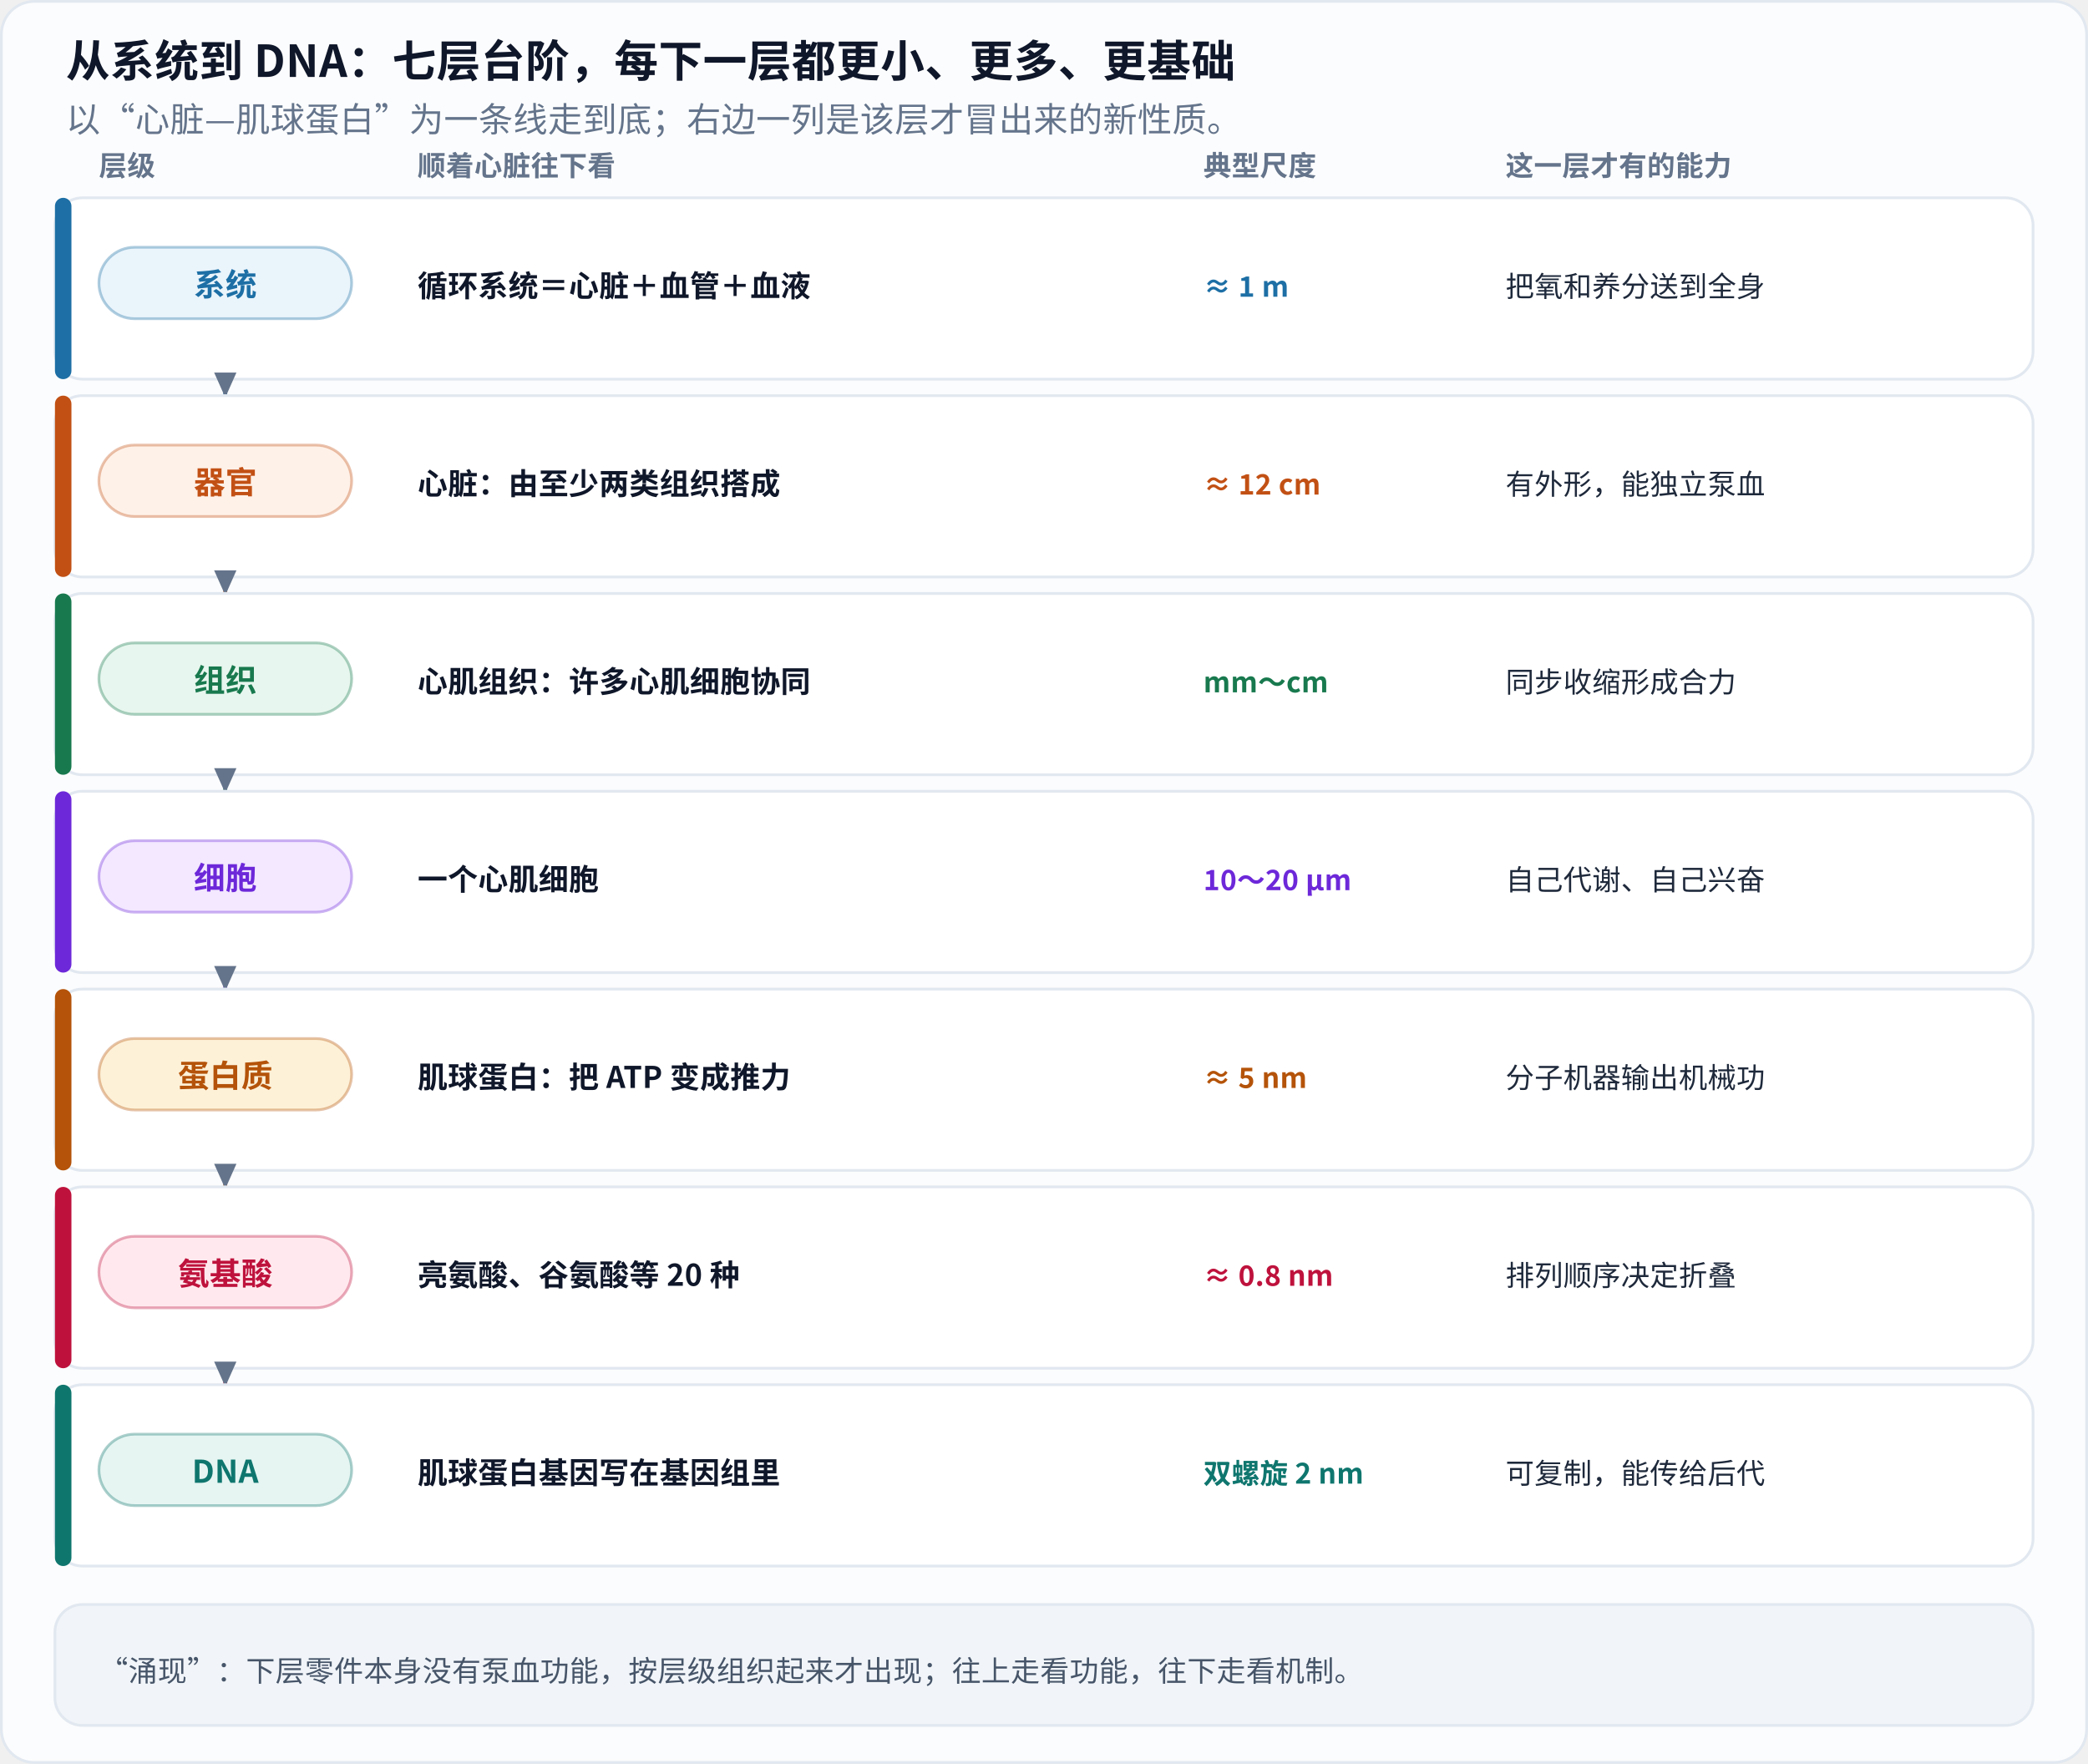
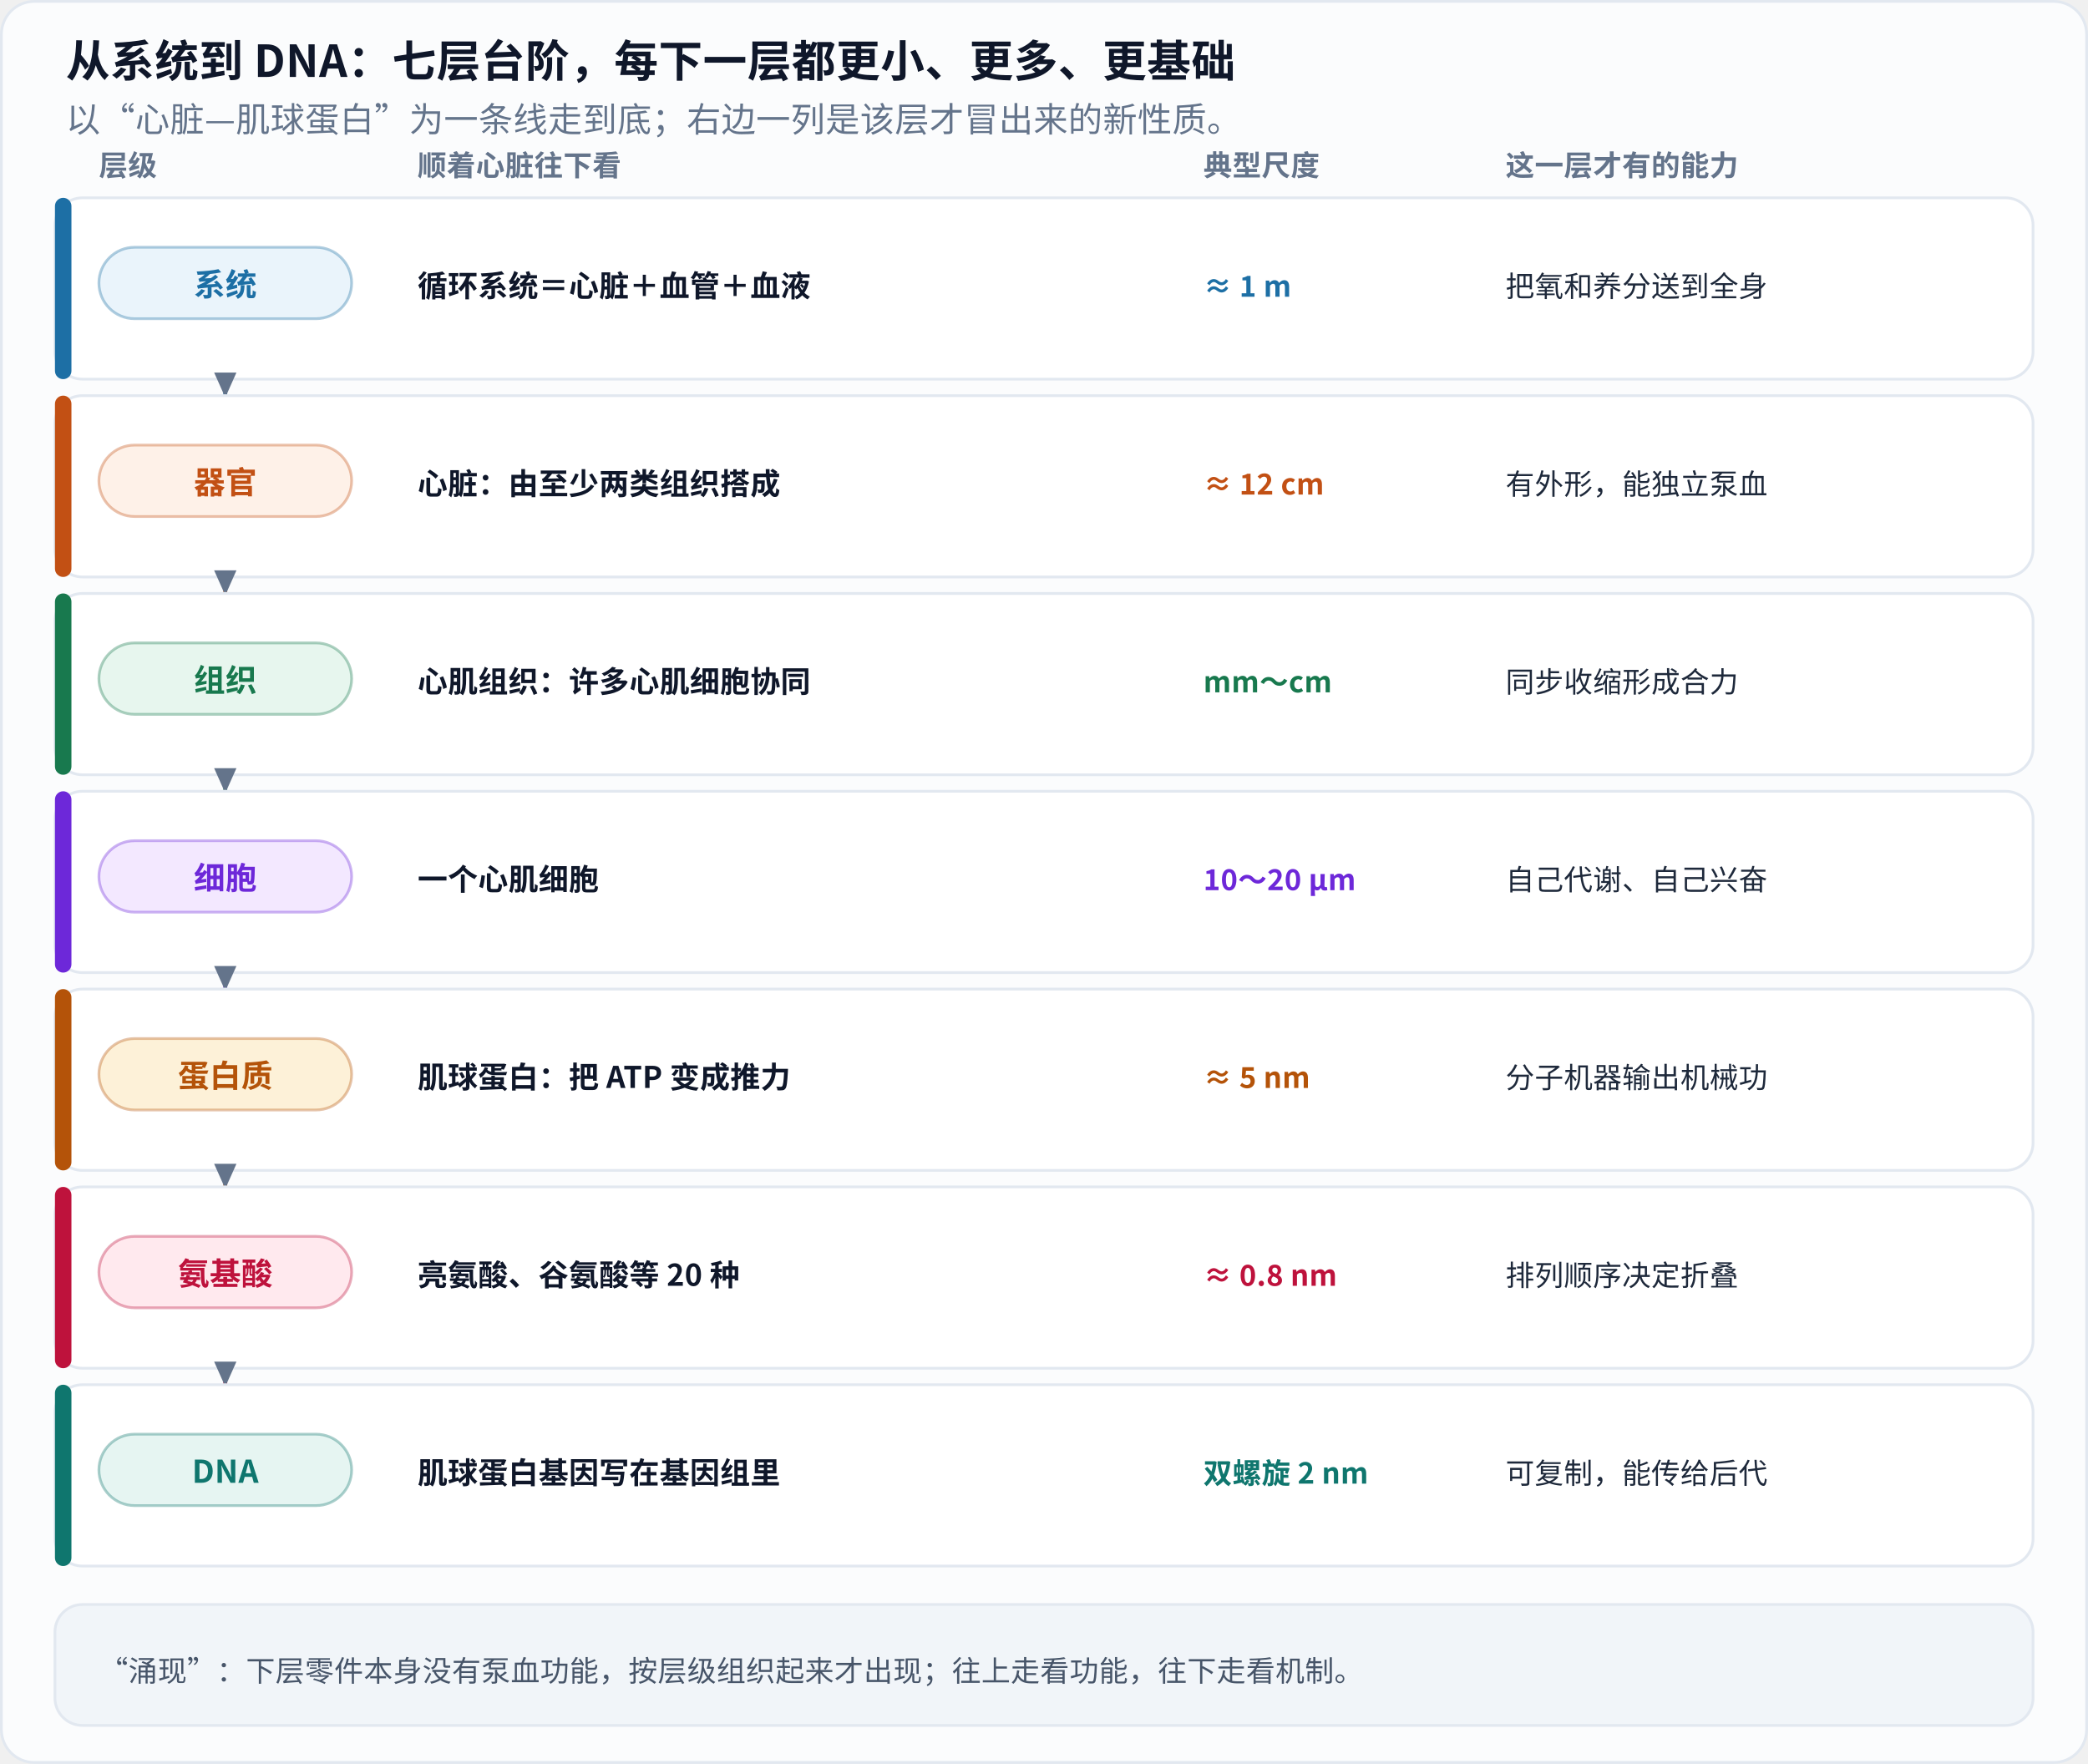
<svg xmlns="http://www.w3.org/2000/svg" width="760" height="642" viewBox="0 0 760 642" role="img" aria-labelledby="title desc" lang="zh-CN">
  <defs>
    <marker id="arr-blue" markerWidth="7" markerHeight="7" refX="6" refY="3.5" orient="auto">
      <path d="M0,0.6 L6.5,3.5 L0,6.4 Z" fill="#1d6fa5" />
    </marker>
    <marker id="arr-orange" markerWidth="7" markerHeight="7" refX="6" refY="3.5" orient="auto">
      <path d="M0,0.6 L6.5,3.5 L0,6.4 Z" fill="#c25014" />
    </marker>
    <marker id="arr-green" markerWidth="7" markerHeight="7" refX="6" refY="3.5" orient="auto">
      <path d="M0,0.6 L6.5,3.5 L0,6.4 Z" fill="#18794e" />
    </marker>
    <marker id="arr-muted" markerWidth="7" markerHeight="7" refX="6" refY="3.5" orient="auto">
      <path d="M0,0.6 L6.5,3.5 L0,6.4 Z" fill="#64748b" />
    </marker>
  </defs>
  <style>
  text {
    font-family: "PingFang SC", "Hiragino Sans GB", "Microsoft YaHei", "Noto Sans CJK SC", system-ui, sans-serif;
    letter-spacing: 0.01em;
  }
  .mono {
    font-family: ui-monospace, "Cascadia Mono", "Consolas", monospace;
  }
  .halo {
    paint-order: stroke;
    stroke: #ffffff;
    stroke-width: 3.5px;
    stroke-linejoin: round;
  }
</style>
  <rect x="0.5" y="0.5" width="759" height="641" rx="12" fill="#fbfcfd" stroke="#e2e8f0" stroke-width="1" />
  <text x="24" y="28" font-size="16" fill="#0f172a" text-anchor="start" font-weight="700">从系统到 DNA：七层台阶，每下一层都更小、更多、更基础</text>
  <text x="24" y="48" font-size="12.5" fill="#64748b" text-anchor="start">以“心脏—肌球蛋白”为一条线走到底；右边一列是该层才冒出来的新性质。</text>
-   <text x="36" y="64" font-size="10.2" fill="#64748b" text-anchor="start" font-weight="600">层级</text>
-   <text x="152" y="64" font-size="10.2" fill="#64748b" text-anchor="start" font-weight="600">顺着心脏往下看</text>
-   <text x="438" y="64" font-size="10.2" fill="#64748b" text-anchor="start" font-weight="600">典型尺度</text>
-   <text x="548" y="64" font-size="10.2" fill="#64748b" text-anchor="start" font-weight="600">这一层才有的能力</text>
+   <text x="36" y="64" font-size="10.5" fill="#64748b" text-anchor="start" font-weight="600">层级</text>
+   <text x="152" y="64" font-size="10.5" fill="#64748b" text-anchor="start" font-weight="600">顺着心脏往下看</text>
+   <text x="438" y="64" font-size="10.5" fill="#64748b" text-anchor="start" font-weight="600">典型尺度</text>
+   <text x="548" y="64" font-size="10.5" fill="#64748b" text-anchor="start" font-weight="600">这一层才有的能力</text>
  <rect x="20" y="72" width="720" height="66" rx="10" fill="#ffffff" stroke="#e2e8f0" stroke-width="1" />
  <rect x="20" y="72" width="6" height="66" rx="3" fill="#1d6fa5" />
  <rect x="36.0" y="90.0" width="92" height="26" rx="13.0" fill="#eaf4fb" stroke="#1d6fa5" stroke-width="1" stroke-opacity="0.35" />
  <text x="82.0" y="107.7" font-size="11.4" fill="#1d6fa5" text-anchor="middle" font-weight="600">系统</text>
  <text x="152" y="108" font-size="10.9" fill="#0f172a" text-anchor="start" font-weight="600">循环系统＝心脏＋血管＋血液</text>
-   <text x="438" y="108" font-size="10.2" fill="#1d6fa5" text-anchor="start" font-weight="700">≈ 1 m</text>
-   <text x="548" y="108" font-size="10.4" fill="#1e293b" text-anchor="start">把氧和养分送到全身</text>
+   <text x="438" y="108" font-size="10.5" fill="#1d6fa5" text-anchor="start" font-weight="700">≈ 1 m</text>
+   <text x="548" y="108" font-size="10.5" fill="#1e293b" text-anchor="start">把氧和养分送到全身</text>
  <line x1="82.0" y1="138.0" x2="82.0" y2="144.0" stroke="#1d6fa5" stroke-width="1.4" stroke-linecap="round" marker-end="url(#arr-muted)" />
  <rect x="20" y="144" width="720" height="66" rx="10" fill="#ffffff" stroke="#e2e8f0" stroke-width="1" />
  <rect x="20" y="144" width="6" height="66" rx="3" fill="#c25014" />
  <rect x="36.0" y="162.0" width="92" height="26" rx="13.0" fill="#fef1e8" stroke="#c25014" stroke-width="1" stroke-opacity="0.35" />
  <text x="82.0" y="179.7" font-size="11.4" fill="#c25014" text-anchor="middle" font-weight="600">器官</text>
  <text x="152" y="180" font-size="10.9" fill="#0f172a" text-anchor="start" font-weight="600">心脏：由至少两类组织搭成</text>
-   <text x="438" y="180" font-size="10.2" fill="#c25014" text-anchor="start" font-weight="700">≈ 12 cm</text>
-   <text x="548" y="180" font-size="10.4" fill="#1e293b" text-anchor="start">有外形，能独立泵血</text>
+   <text x="438" y="180" font-size="10.5" fill="#c25014" text-anchor="start" font-weight="700">≈ 12 cm</text>
+   <text x="548" y="180" font-size="10.5" fill="#1e293b" text-anchor="start">有外形，能独立泵血</text>
  <line x1="82.0" y1="210.0" x2="82.0" y2="216.0" stroke="#c25014" stroke-width="1.4" stroke-linecap="round" marker-end="url(#arr-muted)" />
  <rect x="20" y="216" width="720" height="66" rx="10" fill="#ffffff" stroke="#e2e8f0" stroke-width="1" />
  <rect x="20" y="216" width="6" height="66" rx="3" fill="#18794e" />
  <rect x="36.0" y="234.0" width="92" height="26" rx="13.0" fill="#e7f6ee" stroke="#18794e" stroke-width="1" stroke-opacity="0.35" />
  <text x="82.0" y="251.7" font-size="11.4" fill="#18794e" text-anchor="middle" font-weight="600">组织</text>
  <text x="152" y="252" font-size="10.9" fill="#0f172a" text-anchor="start" font-weight="600">心肌组织：许多心肌细胞协同</text>
-   <text x="438" y="252" font-size="10.2" fill="#18794e" text-anchor="start" font-weight="700">mm～cm</text>
-   <text x="548" y="252" font-size="10.4" fill="#1e293b" text-anchor="start">同步收缩形成合力</text>
+   <text x="438" y="252" font-size="10.5" fill="#18794e" text-anchor="start" font-weight="700">mm～cm</text>
+   <text x="548" y="252" font-size="10.5" fill="#1e293b" text-anchor="start">同步收缩形成合力</text>
  <line x1="82.0" y1="282.0" x2="82.0" y2="288.0" stroke="#18794e" stroke-width="1.4" stroke-linecap="round" marker-end="url(#arr-muted)" />
  <rect x="20" y="288" width="720" height="66" rx="10" fill="#ffffff" stroke="#e2e8f0" stroke-width="1" />
  <rect x="20" y="288" width="6" height="66" rx="3" fill="#6d28d9" />
  <rect x="36.0" y="306.0" width="92" height="26" rx="13.0" fill="#f3e8ff" stroke="#6d28d9" stroke-width="1" stroke-opacity="0.35" />
  <text x="82.0" y="323.7" font-size="11.4" fill="#6d28d9" text-anchor="middle" font-weight="600">细胞</text>
  <text x="152" y="324" font-size="10.9" fill="#0f172a" text-anchor="start" font-weight="600">一个心肌细胞</text>
-   <text x="438" y="324" font-size="10.2" fill="#6d28d9" text-anchor="start" font-weight="700">10～20 µm</text>
-   <text x="548" y="324" font-size="10.4" fill="#1e293b" text-anchor="start">自己代谢、自己兴奋</text>
+   <text x="438" y="324" font-size="10.5" fill="#6d28d9" text-anchor="start" font-weight="700">10～20 µm</text>
+   <text x="548" y="324" font-size="10.5" fill="#1e293b" text-anchor="start">自己代谢、自己兴奋</text>
  <line x1="82.0" y1="354.0" x2="82.0" y2="360.0" stroke="#6d28d9" stroke-width="1.4" stroke-linecap="round" marker-end="url(#arr-muted)" />
  <rect x="20" y="360" width="720" height="66" rx="10" fill="#ffffff" stroke="#e2e8f0" stroke-width="1" />
  <rect x="20" y="360" width="6" height="66" rx="3" fill="#b45309" />
  <rect x="36.0" y="378.0" width="92" height="26" rx="13.0" fill="#fdf1d8" stroke="#b45309" stroke-width="1" stroke-opacity="0.35" />
  <text x="82.0" y="395.7" font-size="11.4" fill="#b45309" text-anchor="middle" font-weight="600">蛋白质</text>
  <text x="152" y="396" font-size="10.9" fill="#0f172a" text-anchor="start" font-weight="600">肌球蛋白：把 ATP 变成推力</text>
-   <text x="438" y="396" font-size="10.2" fill="#b45309" text-anchor="start" font-weight="700">≈ 5 nm</text>
-   <text x="548" y="396" font-size="10.4" fill="#1e293b" text-anchor="start">分子机器输出机械功</text>
+   <text x="438" y="396" font-size="10.5" fill="#b45309" text-anchor="start" font-weight="700">≈ 5 nm</text>
+   <text x="548" y="396" font-size="10.5" fill="#1e293b" text-anchor="start">分子机器输出机械功</text>
  <line x1="82.0" y1="426.0" x2="82.0" y2="432.0" stroke="#b45309" stroke-width="1.4" stroke-linecap="round" marker-end="url(#arr-muted)" />
  <rect x="20" y="432" width="720" height="66" rx="10" fill="#ffffff" stroke="#e2e8f0" stroke-width="1" />
  <rect x="20" y="432" width="6" height="66" rx="3" fill="#be123c" />
  <rect x="36.0" y="450.0" width="92" height="26" rx="13.0" fill="#ffe9ee" stroke="#be123c" stroke-width="1" stroke-opacity="0.35" />
  <text x="82.0" y="467.7" font-size="11.4" fill="#be123c" text-anchor="middle" font-weight="600">氨基酸</text>
  <text x="152" y="468" font-size="10.9" fill="#0f172a" text-anchor="start" font-weight="600">亮氨酸、谷氨酸等 20 种</text>
-   <text x="438" y="468" font-size="10.2" fill="#be123c" text-anchor="start" font-weight="700">≈ 0.8 nm</text>
-   <text x="548" y="468" font-size="10.4" fill="#1e293b" text-anchor="start">排列顺序决定折叠</text>
+   <text x="438" y="468" font-size="10.5" fill="#be123c" text-anchor="start" font-weight="700">≈ 0.8 nm</text>
+   <text x="548" y="468" font-size="10.5" fill="#1e293b" text-anchor="start">排列顺序决定折叠</text>
  <line x1="82.0" y1="498.0" x2="82.0" y2="504.0" stroke="#be123c" stroke-width="1.4" stroke-linecap="round" marker-end="url(#arr-muted)" />
  <rect x="20" y="504" width="720" height="66" rx="10" fill="#ffffff" stroke="#e2e8f0" stroke-width="1" />
  <rect x="20" y="504" width="6" height="66" rx="3" fill="#0f766e" />
  <rect x="36.0" y="522.0" width="92" height="26" rx="13.0" fill="#e6f5f2" stroke="#0f766e" stroke-width="1" stroke-opacity="0.35" />
  <text x="82.0" y="539.7" font-size="11.4" fill="#0f766e" text-anchor="middle" font-weight="600">DNA</text>
  <text x="152" y="540" font-size="10.9" fill="#0f172a" text-anchor="start" font-weight="600">肌球蛋白基因写在基因组里</text>
-   <text x="438" y="540" font-size="10.2" fill="#0f766e" text-anchor="start" font-weight="700">双螺旋 2 nm</text>
-   <text x="548" y="540" font-size="10.4" fill="#1e293b" text-anchor="start">可复制，能传给后代</text>
+   <text x="438" y="540" font-size="10.5" fill="#0f766e" text-anchor="start" font-weight="700">双螺旋 2 nm</text>
+   <text x="548" y="540" font-size="10.5" fill="#1e293b" text-anchor="start">可复制，能传给后代</text>
  <rect x="20" y="584" width="720" height="44" rx="10" fill="#f1f5f9" stroke="#e2e8f0" stroke-width="1" />
  <text x="36" y="612" font-size="10.6" fill="#475569" text-anchor="start">“涌现”：下层零件本身没有泵血功能，按层级组织起来才出现；往上走看功能，往下走看机制。</text>
</svg>
